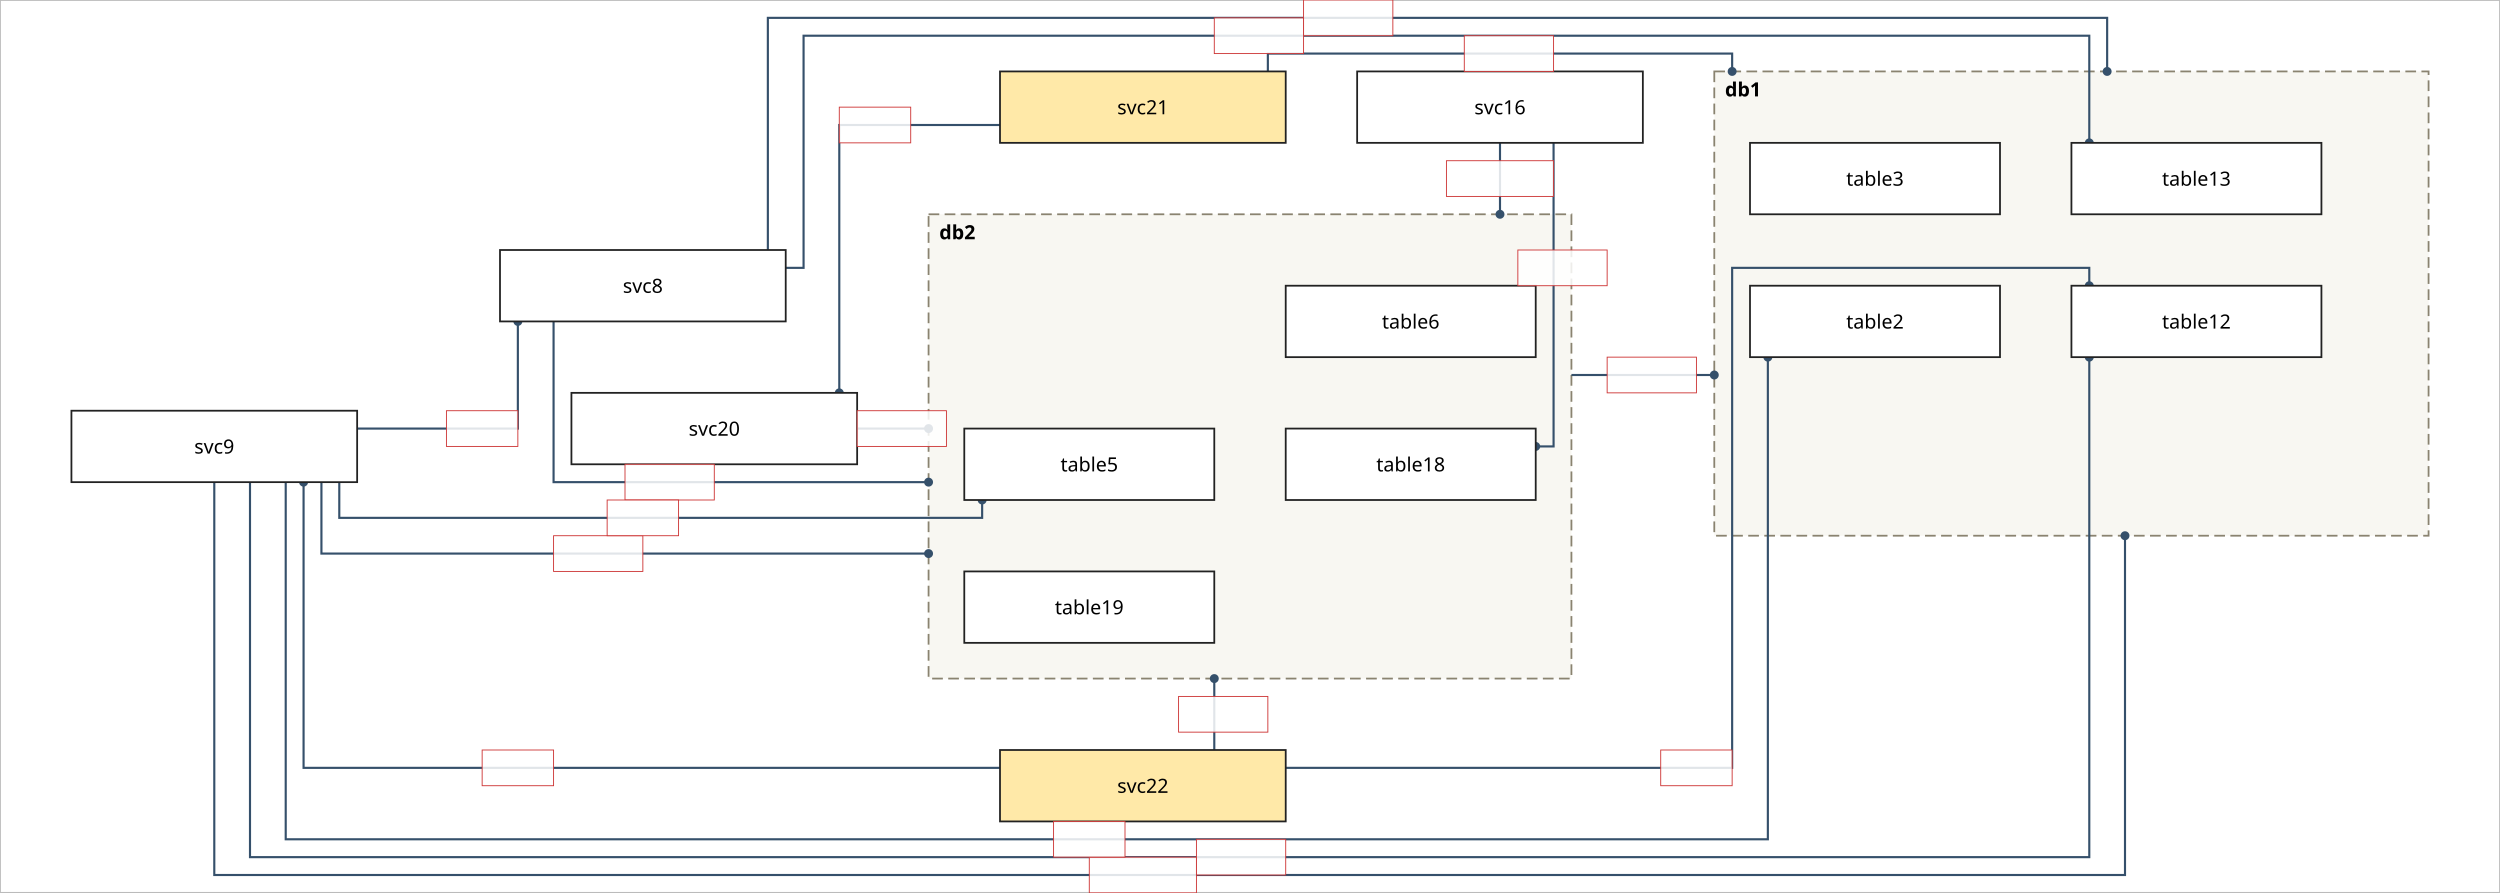
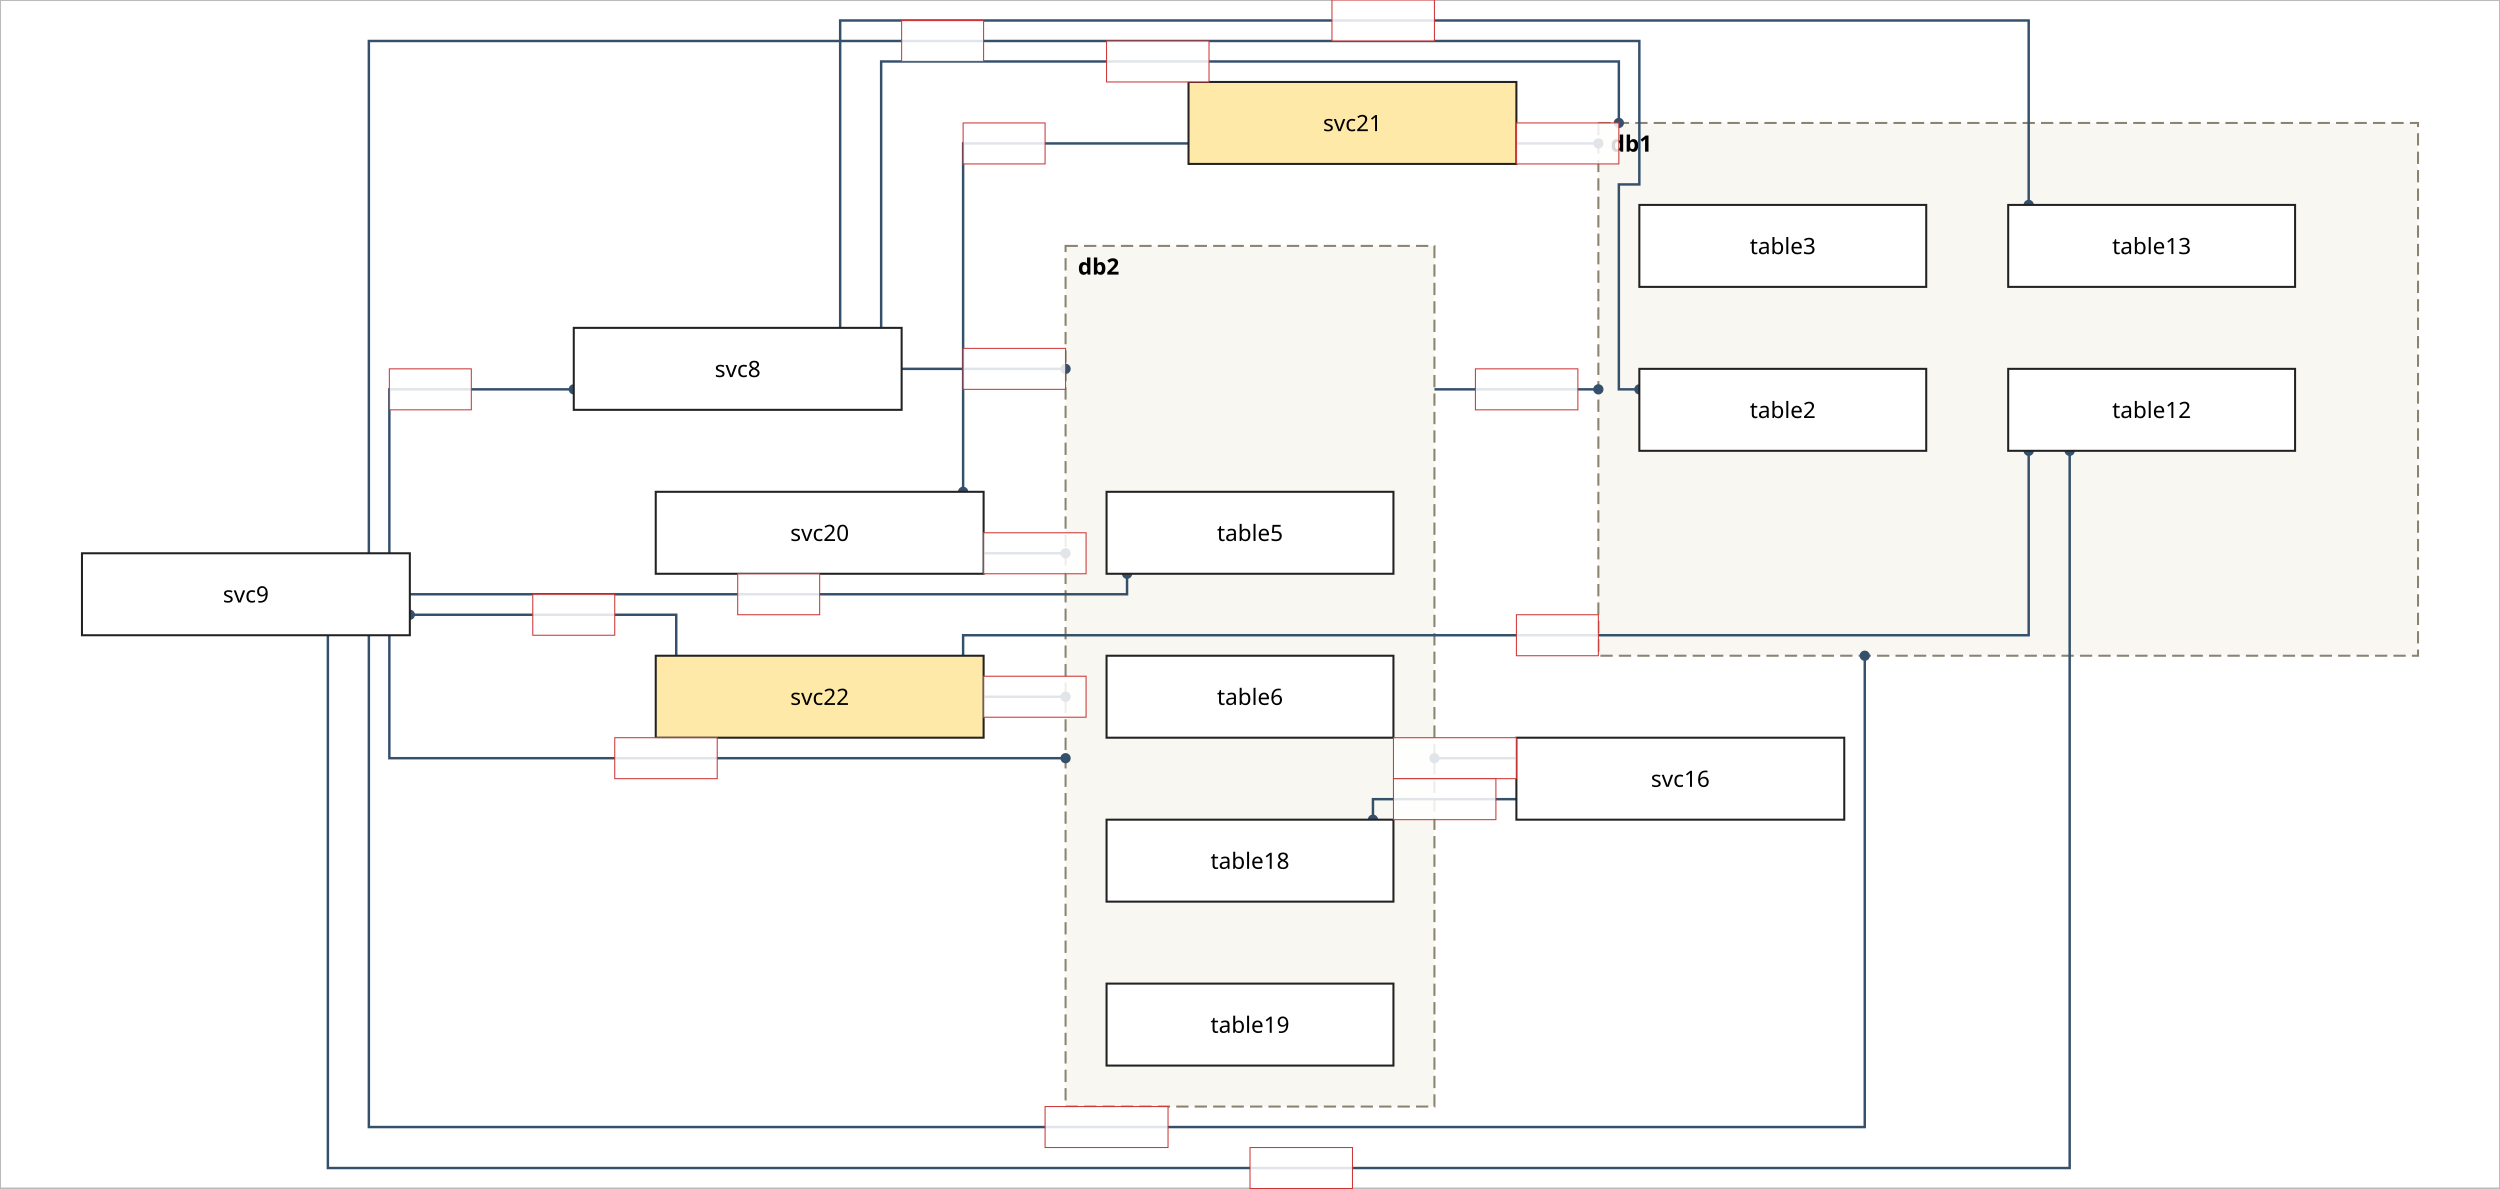
- <svg xmlns="http://www.w3.org/2000/svg" width="1400" height="500" viewBox="0 0 1400 500" font-family="sans-serif" font-size="11">
+ <svg xmlns="http://www.w3.org/2000/svg" width="1220" height="580" viewBox="0 0 1220 580" font-family="sans-serif" font-size="11">
  <rect width="100%" height="100%" fill="#fff" stroke="#bbb" />
-   <rect x="960" y="40" width="400" height="260" fill="#f3f1ea" fill-opacity="0.6" stroke="#8a8370" stroke-dasharray="6 3" />
-   <text x="966" y="54" font-weight="bold">db1</text>
-   <rect x="520" y="120" width="360" height="260" fill="#f3f1ea" fill-opacity="0.6" stroke="#8a8370" stroke-dasharray="6 3" />
+   <rect x="780" y="60" width="400" height="260" fill="#f3f1ea" fill-opacity="0.6" stroke="#8a8370" stroke-dasharray="6 3" />
+   <text x="786" y="74" font-weight="bold">db1</text>
+   <rect x="520" y="120" width="180" height="420" fill="#f3f1ea" fill-opacity="0.6" stroke="#8a8370" stroke-dasharray="6 3" />
  <text x="526" y="134" font-weight="bold">db2</text>
-   <polyline points="880,210 960,210" fill="none" stroke="#35506b" stroke-width="1.2" />
-   <circle cx="960" cy="210" r="2.5" fill="#35506b" />
-   <polyline points="840,80 840,120" fill="none" stroke="#35506b" stroke-width="1.2" />
-   <circle cx="840" cy="120" r="2.5" fill="#35506b" />
-   <polyline points="870,80 870,250 860,250" fill="none" stroke="#35506b" stroke-width="1.2" />
-   <circle cx="860" cy="250" r="2.5" fill="#35506b" />
-   <polyline points="480,240 520,240" fill="none" stroke="#35506b" stroke-width="1.2" />
-   <circle cx="520" cy="240" r="2.5" fill="#35506b" />
-   <polyline points="710,40 710,30 970,30 970,40" fill="none" stroke="#35506b" stroke-width="1.2" />
-   <circle cx="970" cy="40" r="2.5" fill="#35506b" />
-   <polyline points="560,70 470,70 470,220" fill="none" stroke="#35506b" stroke-width="1.2" />
-   <circle cx="470" cy="220" r="2.5" fill="#35506b" />
-   <polyline points="720,430 970,430 970,150 1170,150 1170,160" fill="none" stroke="#35506b" stroke-width="1.2" />
-   <circle cx="1170" cy="160" r="2.5" fill="#35506b" />
-   <polyline points="680,420 680,380" fill="none" stroke="#35506b" stroke-width="1.2" />
-   <circle cx="680" cy="380" r="2.5" fill="#35506b" />
-   <polyline points="560,430 170,430 170,270" fill="none" stroke="#35506b" stroke-width="1.2" />
-   <circle cx="170" cy="270" r="2.5" fill="#35506b" />
-   <polyline points="430,140 430,10 1180,10 1180,40" fill="none" stroke="#35506b" stroke-width="1.2" />
-   <circle cx="1180" cy="40" r="2.5" fill="#35506b" />
-   <polyline points="440,150 450,150 450,20 1170,20 1170,80" fill="none" stroke="#35506b" stroke-width="1.2" />
-   <circle cx="1170" cy="80" r="2.5" fill="#35506b" />
-   <polyline points="310,180 310,270 520,270" fill="none" stroke="#35506b" stroke-width="1.2" />
+   <polyline points="700,190 780,190" fill="none" stroke="#35506b" stroke-width="1.2" />
+   <circle cx="780" cy="190" r="2.5" fill="#35506b" />
+   <polyline points="740,370 700,370" fill="none" stroke="#35506b" stroke-width="1.2" />
+   <circle cx="700" cy="370" r="2.5" fill="#35506b" />
+   <polyline points="740,390 670,390 670,400" fill="none" stroke="#35506b" stroke-width="1.2" />
+   <circle cx="670" cy="400" r="2.5" fill="#35506b" />
+   <polyline points="480,270 520,270" fill="none" stroke="#35506b" stroke-width="1.2" />
  <circle cx="520" cy="270" r="2.5" fill="#35506b" />
-   <polyline points="120,270 120,490 1190,490 1190,300" fill="none" stroke="#35506b" stroke-width="1.2" />
-   <circle cx="1190" cy="300" r="2.5" fill="#35506b" />
-   <polyline points="140,270 140,480 1170,480 1170,200" fill="none" stroke="#35506b" stroke-width="1.2" />
-   <circle cx="1170" cy="200" r="2.5" fill="#35506b" />
-   <polyline points="160,270 160,470 990,470 990,200" fill="none" stroke="#35506b" stroke-width="1.2" />
-   <circle cx="990" cy="200" r="2.5" fill="#35506b" />
-   <polyline points="180,270 180,310 520,310" fill="none" stroke="#35506b" stroke-width="1.2" />
-   <circle cx="520" cy="310" r="2.5" fill="#35506b" />
-   <polyline points="190,270 190,290 550,290 550,280" fill="none" stroke="#35506b" stroke-width="1.2" />
+   <polyline points="740,70 780,70" fill="none" stroke="#35506b" stroke-width="1.2" />
+   <circle cx="780" cy="70" r="2.5" fill="#35506b" />
+   <polyline points="580,70 470,70 470,240" fill="none" stroke="#35506b" stroke-width="1.2" />
+   <circle cx="470" cy="240" r="2.5" fill="#35506b" />
+   <polyline points="470,320 470,310 990,310 990,220" fill="none" stroke="#35506b" stroke-width="1.2" />
+   <circle cx="990" cy="220" r="2.5" fill="#35506b" />
+   <polyline points="480,340 520,340" fill="none" stroke="#35506b" stroke-width="1.2" />
+   <circle cx="520" cy="340" r="2.5" fill="#35506b" />
+   <polyline points="330,320 330,300 200,300" fill="none" stroke="#35506b" stroke-width="1.2" />
+   <circle cx="200" cy="300" r="2.5" fill="#35506b" />
+   <polyline points="430,160 430,30 790,30 790,60" fill="none" stroke="#35506b" stroke-width="1.2" />
+   <circle cx="790" cy="60" r="2.5" fill="#35506b" />
+   <polyline points="410,160 410,10 990,10 990,100" fill="none" stroke="#35506b" stroke-width="1.2" />
+   <circle cx="990" cy="100" r="2.5" fill="#35506b" />
+   <polyline points="440,180 520,180" fill="none" stroke="#35506b" stroke-width="1.2" />
+   <circle cx="520" cy="180" r="2.5" fill="#35506b" />
+   <polyline points="180,310 180,550 910,550 910,320" fill="none" stroke="#35506b" stroke-width="1.2" />
+   <circle cx="910" cy="320" r="2.5" fill="#35506b" />
+   <polyline points="160,310 160,570 1010,570 1010,220" fill="none" stroke="#35506b" stroke-width="1.2" />
+   <circle cx="1010" cy="220" r="2.5" fill="#35506b" />
+   <polyline points="180,270 180,20 800,20 800,90 790,90 790,190 800,190" fill="none" stroke="#35506b" stroke-width="1.2" />
+   <circle cx="800" cy="190" r="2.5" fill="#35506b" />
+   <polyline points="190,310 190,370 520,370" fill="none" stroke="#35506b" stroke-width="1.2" />
+   <circle cx="520" cy="370" r="2.5" fill="#35506b" />
+   <polyline points="200,290 550,290 550,280" fill="none" stroke="#35506b" stroke-width="1.2" />
  <circle cx="550" cy="280" r="2.5" fill="#35506b" />
-   <polyline points="200,240 290,240 290,180" fill="none" stroke="#35506b" stroke-width="1.2" />
-   <circle cx="290" cy="180" r="2.5" fill="#35506b" />
-   <rect x="1160" y="160" width="140" height="40" fill="#fff" stroke="#222" />
-   <text x="1230" y="184" text-anchor="middle">table12</text>
-   <rect x="1160" y="80" width="140" height="40" fill="#fff" stroke="#222" />
-   <text x="1230" y="104" text-anchor="middle">table13</text>
-   <rect x="980" y="160" width="140" height="40" fill="#fff" stroke="#222" />
-   <text x="1050" y="184" text-anchor="middle">table2</text>
-   <rect x="980" y="80" width="140" height="40" fill="#fff" stroke="#222" />
-   <text x="1050" y="104" text-anchor="middle">table3</text>
-   <rect x="720" y="240" width="140" height="40" fill="#fff" stroke="#222" />
-   <text x="790" y="264" text-anchor="middle">table18</text>
-   <rect x="540" y="320" width="140" height="40" fill="#fff" stroke="#222" />
-   <text x="610" y="344" text-anchor="middle">table19</text>
+   <polyline points="190,270 190,190 280,190" fill="none" stroke="#35506b" stroke-width="1.2" />
+   <circle cx="280" cy="190" r="2.5" fill="#35506b" />
+   <rect x="980" y="180" width="140" height="40" fill="#fff" stroke="#222" />
+   <text x="1050" y="204" text-anchor="middle">table12</text>
+   <rect x="980" y="100" width="140" height="40" fill="#fff" stroke="#222" />
+   <text x="1050" y="124" text-anchor="middle">table13</text>
+   <rect x="800" y="180" width="140" height="40" fill="#fff" stroke="#222" />
+   <text x="870" y="204" text-anchor="middle">table2</text>
+   <rect x="800" y="100" width="140" height="40" fill="#fff" stroke="#222" />
+   <text x="870" y="124" text-anchor="middle">table3</text>
+   <rect x="540" y="400" width="140" height="40" fill="#fff" stroke="#222" />
+   <text x="610" y="424" text-anchor="middle">table18</text>
+   <rect x="540" y="480" width="140" height="40" fill="#fff" stroke="#222" />
+   <text x="610" y="504" text-anchor="middle">table19</text>
  <rect x="540" y="240" width="140" height="40" fill="#fff" stroke="#222" />
  <text x="610" y="264" text-anchor="middle">table5</text>
-   <rect x="720" y="160" width="140" height="40" fill="#fff" stroke="#222" />
-   <text x="790" y="184" text-anchor="middle">table6</text>
-   <rect x="760" y="40" width="160" height="40" fill="#fff" stroke="#222" />
-   <text x="840" y="64" text-anchor="middle">svc16</text>
-   <rect x="320" y="220" width="160" height="40" fill="#fff" stroke="#222" />
-   <text x="400" y="244" text-anchor="middle">svc20</text>
-   <rect x="560" y="40" width="160" height="40" fill="#ffe9a8" stroke="#222" />
-   <text x="640" y="64" text-anchor="middle">svc21</text>
-   <rect x="560" y="420" width="160" height="40" fill="#ffe9a8" stroke="#222" />
-   <text x="640" y="444" text-anchor="middle">svc22</text>
-   <rect x="280" y="140" width="160" height="40" fill="#fff" stroke="#222" />
-   <text x="360" y="164" text-anchor="middle">svc8</text>
-   <rect x="40" y="230" width="160" height="40" fill="#fff" stroke="#222" />
-   <text x="120" y="254" text-anchor="middle">svc9</text>
-   <rect x="900" y="200" width="50" height="20" fill="#fff" fill-opacity="0.85" stroke="#c33" stroke-width="0.5" />
-   <rect x="810" y="90" width="60" height="20" fill="#fff" fill-opacity="0.85" stroke="#c33" stroke-width="0.5" />
-   <rect x="850" y="140" width="50" height="20" fill="#fff" fill-opacity="0.85" stroke="#c33" stroke-width="0.5" />
-   <rect x="480" y="230" width="50" height="20" fill="#fff" fill-opacity="0.85" stroke="#c33" stroke-width="0.5" />
-   <rect x="820" y="20" width="50" height="20" fill="#fff" fill-opacity="0.85" stroke="#c33" stroke-width="0.5" />
+   <rect x="540" y="320" width="140" height="40" fill="#fff" stroke="#222" />
+   <text x="610" y="344" text-anchor="middle">table6</text>
+   <rect x="740" y="360" width="160" height="40" fill="#fff" stroke="#222" />
+   <text x="820" y="384" text-anchor="middle">svc16</text>
+   <rect x="320" y="240" width="160" height="40" fill="#fff" stroke="#222" />
+   <text x="400" y="264" text-anchor="middle">svc20</text>
+   <rect x="580" y="40" width="160" height="40" fill="#ffe9a8" stroke="#222" />
+   <text x="660" y="64" text-anchor="middle">svc21</text>
+   <rect x="320" y="320" width="160" height="40" fill="#ffe9a8" stroke="#222" />
+   <text x="400" y="344" text-anchor="middle">svc22</text>
+   <rect x="280" y="160" width="160" height="40" fill="#fff" stroke="#222" />
+   <text x="360" y="184" text-anchor="middle">svc8</text>
+   <rect x="40" y="270" width="160" height="40" fill="#fff" stroke="#222" />
+   <text x="120" y="294" text-anchor="middle">svc9</text>
+   <rect x="720" y="180" width="50" height="20" fill="#fff" fill-opacity="0.85" stroke="#c33" stroke-width="0.5" />
+   <rect x="680" y="360" width="60" height="20" fill="#fff" fill-opacity="0.85" stroke="#c33" stroke-width="0.5" />
+   <rect x="680" y="380" width="50" height="20" fill="#fff" fill-opacity="0.85" stroke="#c33" stroke-width="0.5" />
+   <rect x="480" y="260" width="50" height="20" fill="#fff" fill-opacity="0.85" stroke="#c33" stroke-width="0.5" />
+   <rect x="740" y="60" width="50" height="20" fill="#fff" fill-opacity="0.85" stroke="#c33" stroke-width="0.5" />
  <rect x="470" y="60" width="40" height="20" fill="#fff" fill-opacity="0.85" stroke="#c33" stroke-width="0.5" />
-   <rect x="930" y="420" width="40" height="20" fill="#fff" fill-opacity="0.85" stroke="#c33" stroke-width="0.5" />
-   <rect x="660" y="390" width="50" height="20" fill="#fff" fill-opacity="0.85" stroke="#c33" stroke-width="0.5" />
-   <rect x="270" y="420" width="40" height="20" fill="#fff" fill-opacity="0.85" stroke="#c33" stroke-width="0.5" />
-   <rect x="730" y="0" width="50" height="20" fill="#fff" fill-opacity="0.85" stroke="#c33" stroke-width="0.5" />
-   <rect x="680" y="10" width="50" height="20" fill="#fff" fill-opacity="0.85" stroke="#c33" stroke-width="0.5" />
-   <rect x="350" y="260" width="50" height="20" fill="#fff" fill-opacity="0.85" stroke="#c33" stroke-width="0.5" />
-   <rect x="610" y="480" width="60" height="20" fill="#fff" fill-opacity="0.85" stroke="#c33" stroke-width="0.5" />
-   <rect x="670" y="470" width="50" height="20" fill="#fff" fill-opacity="0.85" stroke="#c33" stroke-width="0.5" />
-   <rect x="590" y="460" width="40" height="20" fill="#fff" fill-opacity="0.85" stroke="#c33" stroke-width="0.5" />
-   <rect x="310" y="300" width="50" height="20" fill="#fff" fill-opacity="0.85" stroke="#c33" stroke-width="0.5" />
-   <rect x="340" y="280" width="40" height="20" fill="#fff" fill-opacity="0.85" stroke="#c33" stroke-width="0.5" />
-   <rect x="250" y="230" width="40" height="20" fill="#fff" fill-opacity="0.85" stroke="#c33" stroke-width="0.5" />
+   <rect x="740" y="300" width="40" height="20" fill="#fff" fill-opacity="0.85" stroke="#c33" stroke-width="0.5" />
+   <rect x="480" y="330" width="50" height="20" fill="#fff" fill-opacity="0.85" stroke="#c33" stroke-width="0.5" />
+   <rect x="260" y="290" width="40" height="20" fill="#fff" fill-opacity="0.85" stroke="#c33" stroke-width="0.5" />
+   <rect x="540" y="20" width="50" height="20" fill="#fff" fill-opacity="0.85" stroke="#c33" stroke-width="0.5" />
+   <rect x="650" y="0" width="50" height="20" fill="#fff" fill-opacity="0.85" stroke="#c33" stroke-width="0.5" />
+   <rect x="470" y="170" width="50" height="20" fill="#fff" fill-opacity="0.85" stroke="#c33" stroke-width="0.5" />
+   <rect x="510" y="540" width="60" height="20" fill="#fff" fill-opacity="0.85" stroke="#c33" stroke-width="0.5" />
+   <rect x="610" y="560" width="50" height="20" fill="#fff" fill-opacity="0.85" stroke="#c33" stroke-width="0.5" />
+   <rect x="440" y="10" width="40" height="20" fill="#fff" fill-opacity="0.85" stroke="#c33" stroke-width="0.5" />
+   <rect x="300" y="360" width="50" height="20" fill="#fff" fill-opacity="0.85" stroke="#c33" stroke-width="0.5" />
+   <rect x="360" y="280" width="40" height="20" fill="#fff" fill-opacity="0.85" stroke="#c33" stroke-width="0.5" />
+   <rect x="190" y="180" width="40" height="20" fill="#fff" fill-opacity="0.85" stroke="#c33" stroke-width="0.5" />
</svg>
